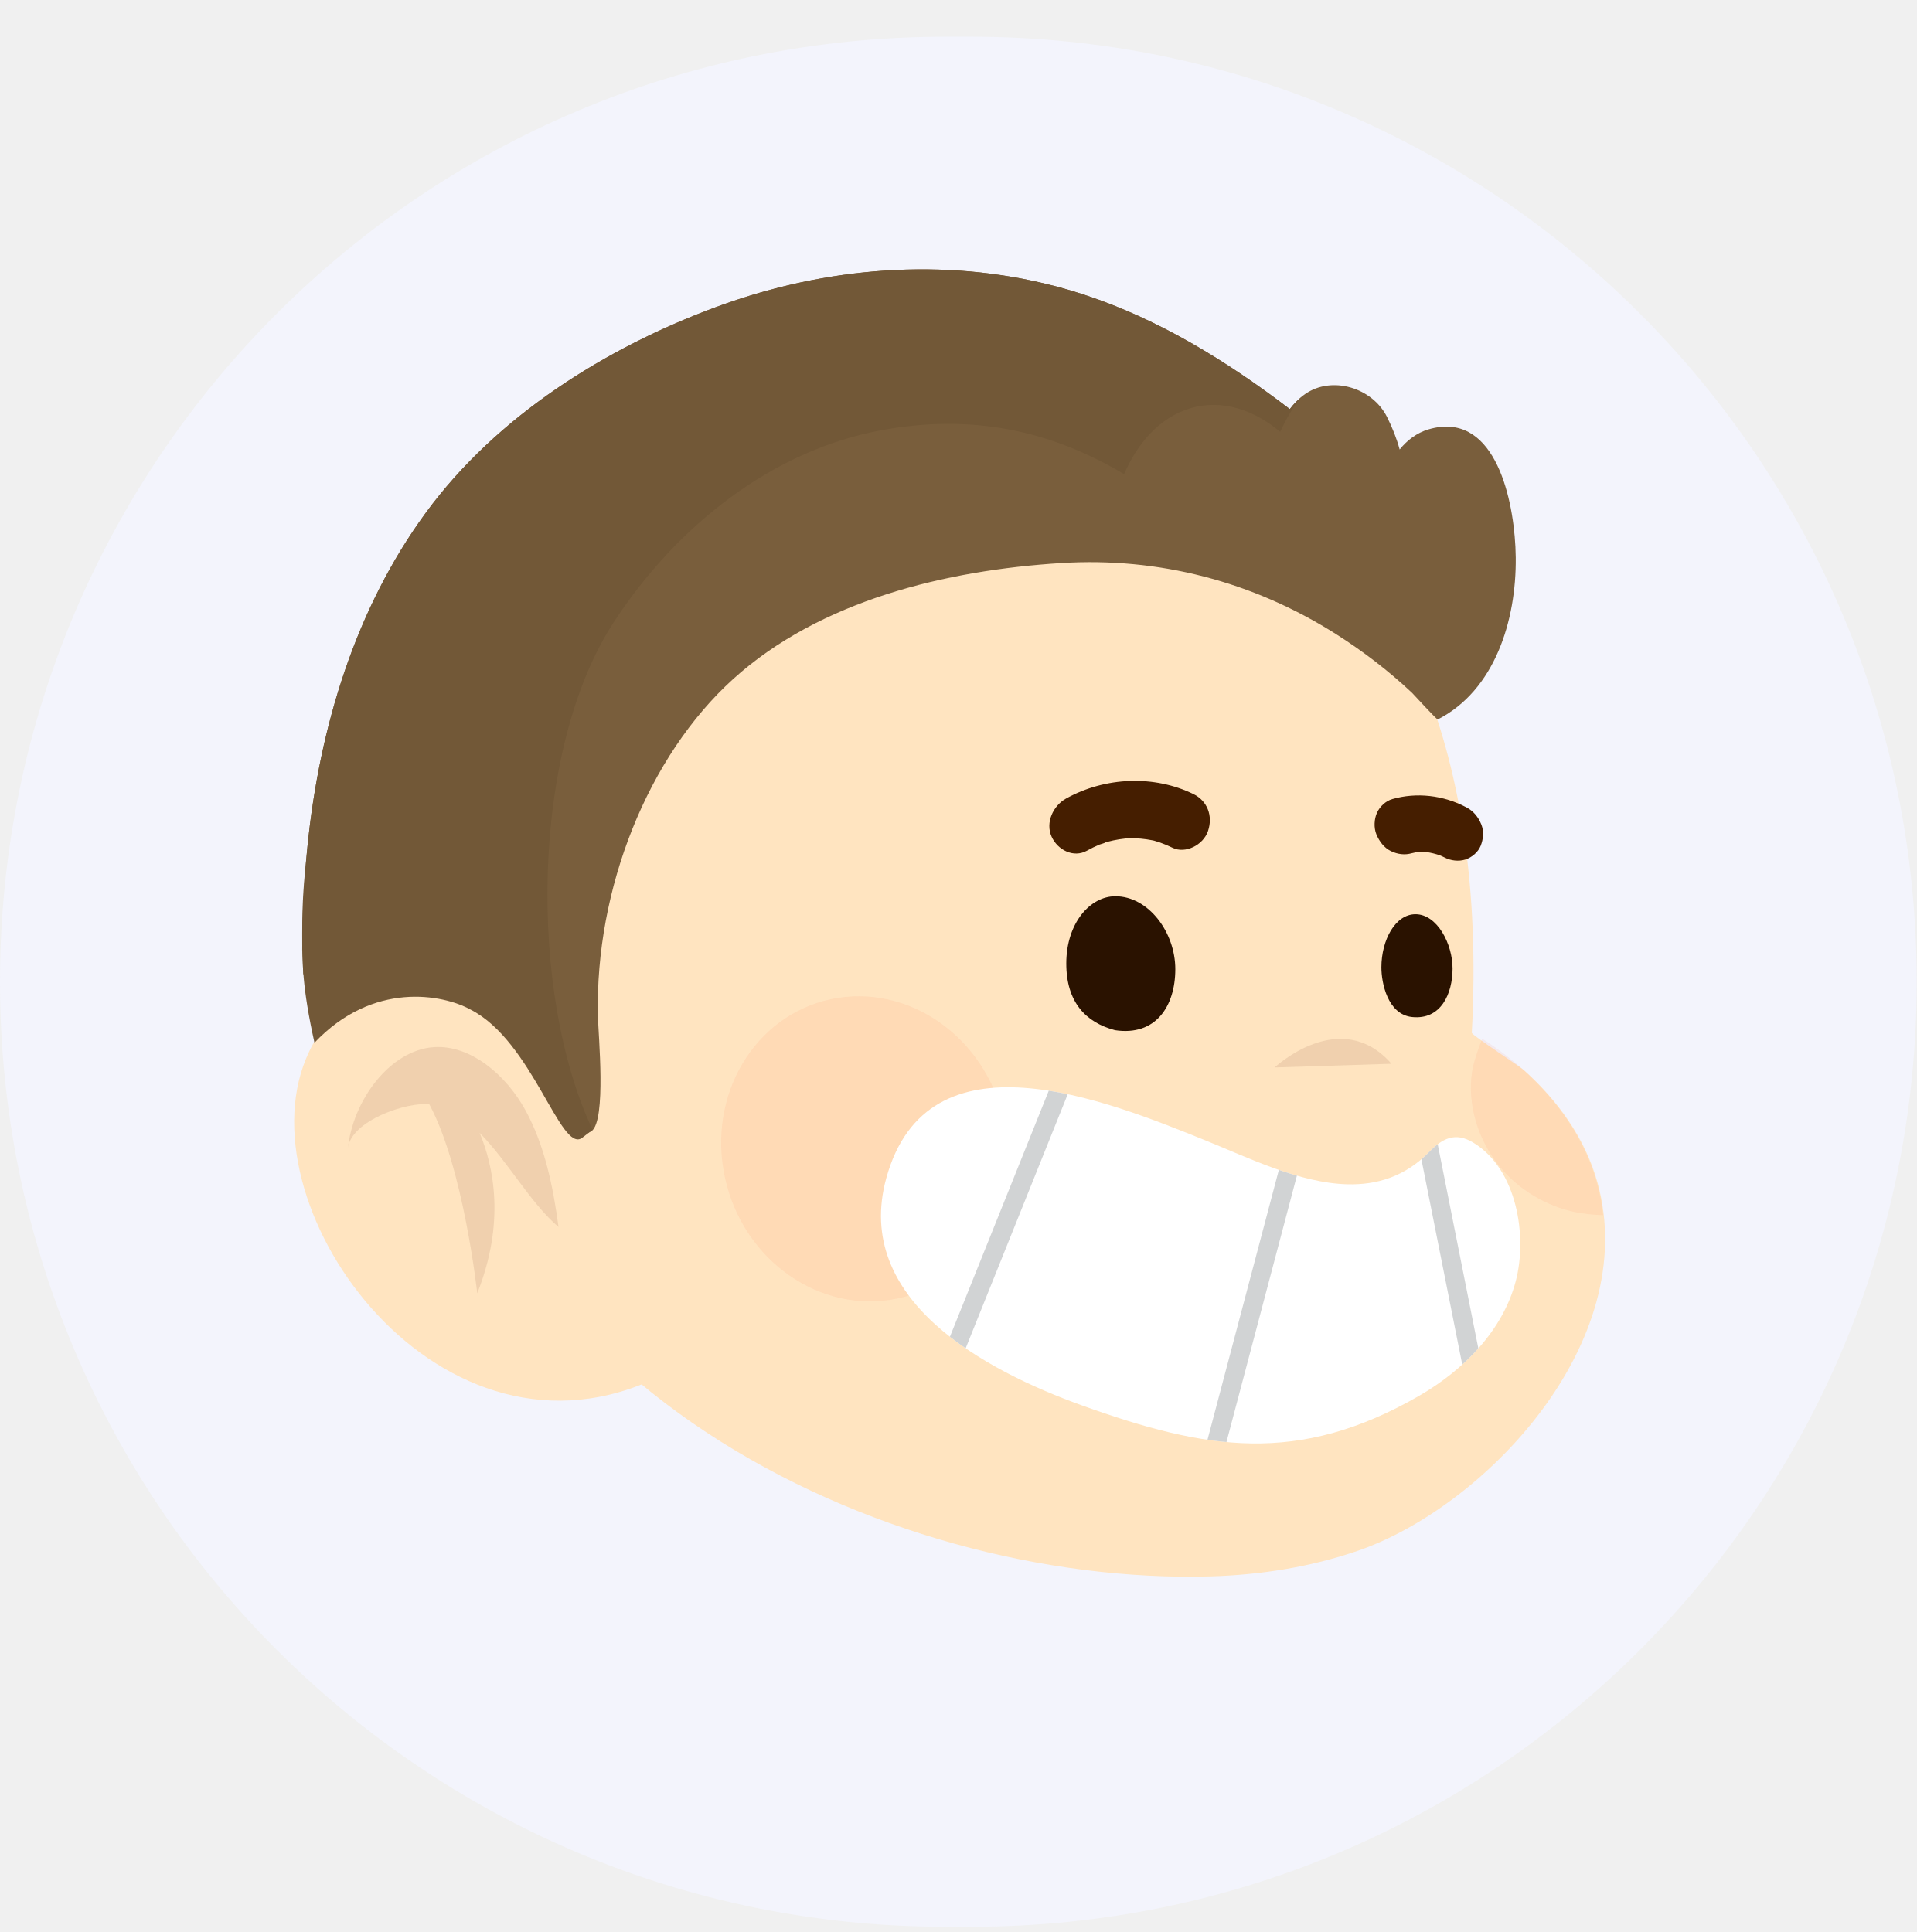
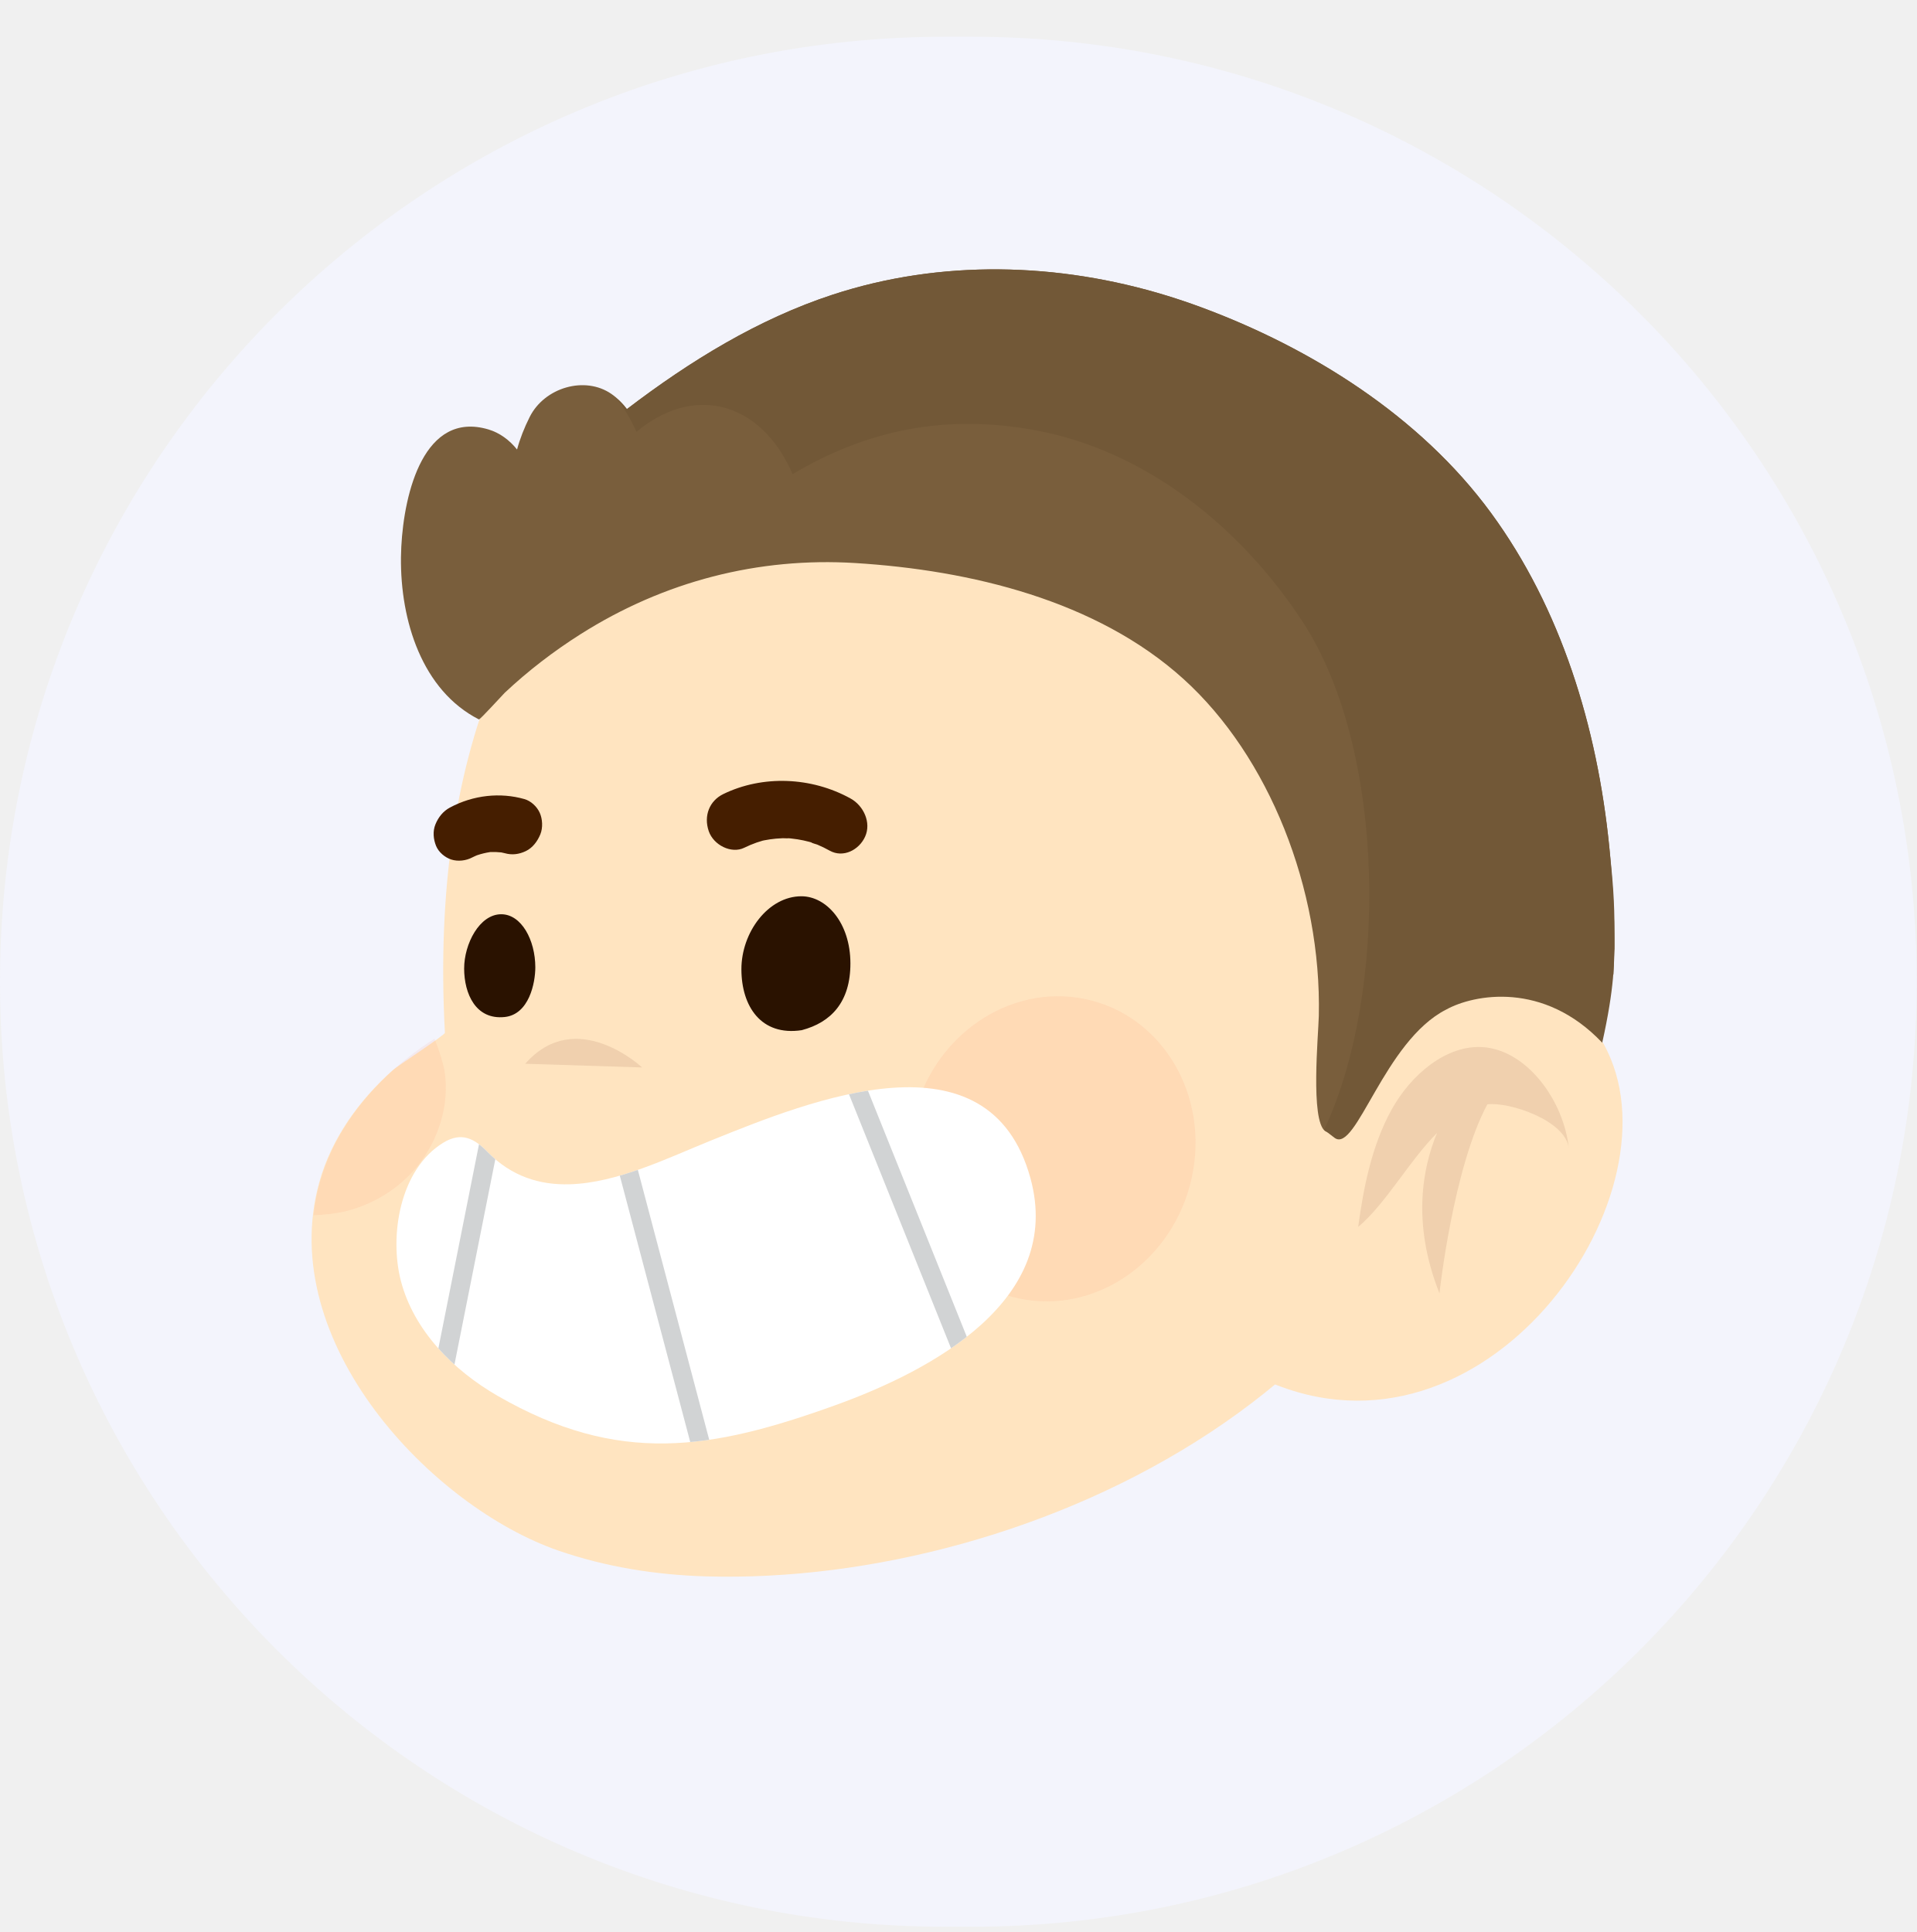
<svg xmlns="http://www.w3.org/2000/svg" width="365" height="368" viewBox="0 0 365 368" fill="none">
-   <rect y="7" width="365" height="360" rx="180" fill="#F3F4FC" />
-   <path d="M207.203 73.395C207.203 73.395 286.272 85.597 280.276 196.723C280.255 197.135 289.419 203.136 290.136 203.777C296.526 209.477 301.888 216.777 304.232 225.317C312.58 255.726 282.734 287.059 258.597 295.376C249.582 298.482 240.053 299.99 230.505 300.264C168.435 302.047 86.259 263.137 82.038 187.148C81.887 184.422 81.85 181.693 81.921 178.97C82.295 164.541 85.826 150.49 91.147 137.442C91.145 137.443 125.689 52.933 207.203 73.395Z" fill="#FFE4C0" />
+   <rect width="365" height="360" rx="180" transform="matrix(-1 0 0 1 365 7)" fill="#F3F4FC" />
+   <path d="M157.797 73.395C157.797 73.395 78.728 85.597 84.724 196.723C84.746 197.135 75.581 203.136 74.864 203.777C68.474 209.477 63.112 216.777 60.768 225.317C52.42 255.726 82.266 287.059 106.403 295.376C115.418 298.482 124.947 299.99 134.495 300.264C196.565 302.047 278.741 263.137 282.962 187.148C283.113 184.422 283.15 181.693 283.079 178.97C282.705 164.541 279.174 150.49 273.853 137.442C273.855 137.443 239.311 52.933 157.797 73.395Z" fill="#FFE4C0" />
  <g style="mix-blend-mode:multiply" opacity="0.5">
-     <path d="M282.259 197.855C281.412 199.924 280.568 202.568 280.334 204.081C279.337 210.57 281.599 217.28 285.509 222.111C289.221 226.698 294.513 229.68 299.632 230.814C301.36 231.197 303.451 231.397 305.281 231.462C303.303 212.656 287.816 201.331 282.259 197.855Z" fill="#FFE7E2" />
+     <path d="M82.741 197.855C83.588 199.924 84.432 202.568 84.666 204.081C85.663 210.57 83.401 217.28 79.491 222.111C75.779 226.698 70.487 229.68 65.368 230.814C63.64 231.197 61.549 231.397 59.719 231.462C61.697 212.656 77.184 201.331 82.741 197.855Z" fill="#FFE7E2" />
  </g>
  <g style="mix-blend-mode:multiply" opacity="0.5">
-     <path d="M170.893 247.336C185.541 244.256 194.595 228.993 191.117 213.246C187.639 197.498 172.945 187.229 158.298 190.309C143.65 193.389 134.595 208.652 138.073 224.4C141.552 240.147 156.245 250.416 170.893 247.336Z" fill="#FFE7E2" />
+     <path d="M194.107 247.336C179.459 244.256 170.405 228.993 173.883 213.246C177.361 197.498 192.055 187.229 206.702 190.309C221.35 193.389 230.405 208.652 226.927 224.4C223.448 240.147 208.755 250.416 194.107 247.336Z" fill="#FFE7E2" />
  </g>
-   <path opacity="0.3" d="M242.725 203.325C242.725 203.325 255.267 191.554 264.978 202.621Z" fill="#CBA284" />
-   <path d="M125.769 262.102C84.219 282.659 46.268 230.76 58.268 201.668C65.924 183.112 88.423 181.723 101.521 198.723C109.251 208.756 115.522 221.571 119.099 233.825" fill="#FFE4C0" />
-   <path opacity="0.3" d="M91.343 215.797C96.718 221.207 101.052 229.223 106.359 233.702C105.356 226.227 103.767 218.244 100.079 211.502C96.335 204.654 89.548 199.003 82.659 199.451C74.122 200.006 67.124 209.837 66.251 218.765C66.773 213.422 77.615 209.833 81.76 210.349C88.289 222.474 90.882 246.347 90.882 246.347C96.241 232.849 94.017 222.217 91.343 215.797Z" fill="#CBA284" />
-   <path d="M223.814 184.636C223.8 191.679 220.07 197.395 212.326 196.224C206.751 194.751 203.04 190.874 203.054 183.488C203.07 175.749 207.639 170.727 212.376 170.718C218.708 170.706 223.828 177.592 223.814 184.636Z" fill="#2A1200" />
-   <path d="M276.612 184.509C276.603 189.23 274.436 194.3 268.893 193.717C264.241 193.228 263.053 187.203 263.059 184.237C263.069 179.05 265.704 174.149 269.547 174.142C273.681 174.134 276.621 179.788 276.612 184.509Z" fill="#2A1200" />
-   <path d="M227.282 151.26C219.814 147.611 210.486 147.951 202.998 152.111C200.584 153.452 199.025 156.658 200.262 159.377C201.405 161.891 204.417 163.469 207.002 162.03C207.777 161.599 208.568 161.207 209.383 160.869C209.636 160.764 210.288 160.638 210.541 160.446C210.659 160.411 210.774 160.377 210.894 160.345C211.631 160.149 212.376 159.991 213.125 159.87C213.555 159.801 213.983 159.747 214.414 159.702C214.55 159.689 214.685 159.678 214.822 159.667C215.174 159.711 215.613 159.649 215.944 159.66C216.375 159.673 216.803 159.7 217.232 159.74C217.981 159.809 218.726 159.916 219.462 160.062C219.566 160.083 219.666 160.105 219.769 160.128C220.154 160.247 220.54 160.356 220.922 160.489C221.732 160.772 222.521 161.11 223.295 161.486C225.708 162.666 229.112 160.999 230.033 158.313C231.043 155.354 229.866 152.524 227.282 151.26Z" fill="#451E00" />
-   <path d="M279.326 153.824C274.861 151.433 269.739 150.895 265.129 152.209C263.885 152.564 262.749 153.633 262.217 154.816C261.691 155.981 261.585 157.649 262.102 158.916C262.64 160.231 263.558 161.482 264.852 162.106C266.165 162.739 267.506 162.902 268.858 162.518C269.079 162.455 269.306 162.418 269.531 162.366C270.233 162.287 270.937 162.267 271.649 162.297C272.504 162.424 273.346 162.629 274.177 162.911C274.466 163.043 274.762 163.159 275.046 163.31C276.269 163.964 277.799 164.12 279.051 163.723C280.25 163.343 281.479 162.325 281.962 161.114C282.463 159.86 282.63 158.369 282.077 157.014C281.525 155.663 280.62 154.517 279.326 153.824Z" fill="#451E00" />
-   <path d="M288.581 104.149C288.052 93.786 284.214 78.181 272.002 81.793C269.861 82.426 267.98 83.816 266.537 85.621C265.978 83.549 265.162 81.482 264.142 79.443C261.315 73.786 253.601 71.54 248.556 75.043C247.392 75.853 246.43 76.842 245.617 77.922C233.542 68.707 220.586 60.768 206.469 56.136C185.875 49.378 163.467 49.959 142.765 56.322C140.545 57.003 138.342 57.753 136.158 58.563C115.529 66.213 94.668 79.124 81.074 97.685C67.736 115.893 60.83 138.461 58.541 161.324C57.881 167.916 57.539 174.549 57.549 181.179C57.549 181.82 57.549 178.052 57.752 185.686C63.614 172.458 86.662 175.164 86.662 175.164L100.006 190.196C103.228 194.26 106.72 219.338 110.834 216.35L112.653 215.448C115.486 213.39 113.942 197.172 113.858 193.494C113.317 169.309 123.349 144.061 139.623 129.334C156.166 114.364 180.177 108.601 202.137 107.246C220.571 106.109 238.522 110.705 254.454 120.803C259.565 124.042 264.428 127.769 268.896 131.97C269.218 132.273 273.612 137.128 273.802 137.03C284.596 131.523 288.778 118.271 288.644 106.169C288.636 105.523 288.616 104.847 288.581 104.149Z" fill="#795E3C" />
-   <path d="M206.469 56.139C220.586 60.771 233.542 68.71 245.617 77.925C246.242 77.091 246.992 76.344 247.822 75.668C246.172 77.529 244.873 79.945 243.779 82.246C238.906 78.162 232.77 75.916 226.614 77.786C220.723 79.577 216.564 84.52 214.063 90.316C200.013 81.943 184.977 78.751 167.72 81.973C147.058 85.831 129.001 100.057 117.01 118.309C100.864 142.886 100.682 189.41 112.84 215.187C112.547 215.462 112.84 215.187 110.843 216.741C106.729 219.729 101.432 198.313 89.605 192.3C84.348 189.394 71.045 186.828 59.885 198.613C57.549 188.091 57.549 183.281 57.549 177.87C57.539 171.326 57.872 168.006 58.516 161.583L58.541 161.327C60.83 138.464 67.736 115.896 81.074 97.688C94.668 79.127 115.529 66.216 136.158 58.566C138.342 57.756 140.545 57.006 142.765 56.325C163.467 49.962 185.875 49.381 206.469 56.139Z" fill="#725837" />
-   <path d="M256.542 225.578C262.164 225.731 267.556 224.145 272.199 219.383C274.629 216.895 277.093 215.524 280.579 217.654C288.925 222.753 290.89 235.491 288.646 244.033C286.183 253.405 278.763 260.961 270.212 265.889C247.203 279.15 229.554 276.166 206.008 267.688C187.475 261.018 162.418 247.571 168.77 224.429C176.635 195.775 210.532 209.533 229.658 217.262C237.779 220.547 247.462 225.329 256.542 225.578Z" fill="white" />
-   <mask id="mask0_328_4898" style="mask-type:alpha" maskUnits="userSpaceOnUse" x="167" y="207" width="123" height="68">
-     <path d="M256.542 225.578C262.164 225.731 267.556 224.145 272.199 219.383C274.629 216.895 277.093 215.524 280.579 217.654C288.925 222.753 290.89 235.491 288.646 244.033C286.183 253.405 278.763 260.961 270.212 265.889C247.203 279.15 229.554 276.166 206.008 267.688C187.475 261.018 162.418 247.571 168.77 224.429C176.635 195.775 210.532 209.533 229.658 217.262C237.779 220.547 247.462 225.329 256.542 225.578Z" fill="white" />
+   <path opacity="0.3" d="M122.276 203.325C122.276 203.325 109.733 191.554 100.023 202.621L122.276 203.325Z" fill="#CBA284" />
+   <path d="M239.231 262.102C280.782 282.659 318.733 230.76 306.732 201.668C299.077 183.112 276.578 181.723 263.479 198.723C255.749 208.756 249.479 221.571 245.901 233.825" fill="#FFE4C0" />
+   <path opacity="0.3" d="M273.657 215.797C268.282 221.207 263.949 229.223 258.641 233.702C259.645 226.227 261.233 218.244 264.921 211.502C268.666 204.654 275.452 199.003 282.341 199.451C290.879 200.006 297.876 209.837 298.75 218.765C298.228 213.422 287.385 209.833 283.24 210.349C276.711 222.474 274.118 246.347 274.118 246.347C268.759 232.849 270.984 222.217 273.657 215.797Z" fill="#CBA284" />
+   <path d="M141.186 184.636C141.2 191.679 144.929 197.395 152.674 196.224C158.249 194.751 161.96 190.874 161.945 183.488C161.93 175.749 157.361 170.727 152.624 170.718C146.291 170.706 141.172 177.592 141.186 184.636Z" fill="#2A1200" />
+   <path d="M88.388 184.509C88.397 189.23 90.563 194.3 96.107 193.717C100.759 193.228 101.947 187.203 101.941 184.237C101.931 179.05 99.296 174.149 95.452 174.142C91.318 174.134 88.378 179.788 88.388 184.509Z" fill="#2A1200" />
+   <path d="M137.718 151.26C145.185 147.611 154.513 147.951 162.001 152.111C164.416 153.452 165.975 156.658 164.737 159.377C163.595 161.891 160.582 163.469 157.997 162.03C157.222 161.599 156.431 161.207 155.617 160.869C155.363 160.764 154.712 160.638 154.459 160.446C154.341 160.411 154.225 160.377 154.106 160.345C153.368 160.149 152.624 159.991 151.874 159.87C151.445 159.801 151.016 159.747 150.586 159.702C150.45 159.689 150.315 159.678 150.177 159.667C149.825 159.711 149.386 159.649 149.056 159.66C148.625 159.673 148.197 159.7 147.767 159.74C147.018 159.809 146.273 159.916 145.537 160.062C145.434 160.083 145.333 160.105 145.231 160.128C144.846 160.247 144.459 160.356 144.078 160.489C143.267 160.772 142.478 161.11 141.705 161.486C139.292 162.666 135.888 160.999 134.967 158.313C133.957 155.354 135.133 152.524 137.718 151.26Z" fill="#451E00" />
+   <path d="M85.673 153.824C90.138 151.433 95.26 150.895 99.871 152.209C101.115 152.564 102.25 153.633 102.783 154.816C103.308 155.981 103.415 157.649 102.898 158.916C102.36 160.231 101.441 161.482 100.147 162.106C98.835 162.739 97.493 162.902 96.142 162.518C95.92 162.455 95.694 162.418 95.468 162.366C94.767 162.287 94.062 162.267 93.351 162.297C92.496 162.424 91.654 162.629 90.823 162.911C90.533 163.043 90.237 163.159 89.954 163.31C88.731 163.964 87.201 164.12 85.949 163.723C84.75 163.343 83.52 162.325 83.037 161.114C82.537 159.86 82.369 158.369 82.923 157.014C83.474 155.663 84.38 154.517 85.673 153.824Z" fill="#451E00" />
+   <path d="M76.419 104.149C76.948 93.786 80.786 78.181 92.998 81.793C95.139 82.426 97.02 83.816 98.463 85.621C99.022 83.549 99.838 81.482 100.858 79.443C103.685 73.786 111.399 71.54 116.444 75.043C117.608 75.853 118.57 76.842 119.383 77.922C131.458 68.707 144.414 60.768 158.531 56.136C179.125 49.378 201.533 49.959 222.235 56.322C224.455 57.003 226.658 57.753 228.842 58.563C249.471 66.213 270.332 79.124 283.926 97.685C297.264 115.893 304.17 138.461 306.459 161.324C307.119 167.916 307.461 174.549 307.451 181.179C307.451 181.82 307.451 178.052 307.248 185.686C301.386 172.458 278.338 175.164 278.338 175.164L264.994 190.196C261.772 194.26 258.28 219.338 254.166 216.35L252.347 215.448C249.514 213.39 251.058 197.172 251.142 193.494C251.683 169.309 241.651 144.061 225.377 129.334C208.834 114.364 184.823 108.601 162.863 107.246C144.429 106.109 126.478 110.705 110.546 120.803C105.435 124.042 100.572 127.769 96.104 131.97C95.782 132.273 91.388 137.128 91.198 137.03C80.404 131.523 76.222 118.271 76.356 106.169C76.364 105.523 76.384 104.847 76.419 104.149Z" fill="#795E3C" />
+   <path d="M158.531 56.139C144.414 60.771 131.458 68.71 119.383 77.925C118.758 77.091 118.008 76.344 117.178 75.668C118.828 77.529 120.127 79.945 121.221 82.246C126.094 78.162 132.23 75.916 138.386 77.786C144.277 79.577 148.436 84.52 150.937 90.316C164.987 81.943 180.023 78.751 197.28 81.973C217.942 85.831 235.999 100.057 247.99 118.309C264.136 142.886 264.318 189.41 252.16 215.187C252.453 215.462 252.16 215.187 254.157 216.741C258.271 219.729 263.568 198.313 275.395 192.3C280.652 189.394 293.955 186.828 305.115 198.613C307.451 188.091 307.451 183.281 307.451 177.87C307.461 171.326 307.128 168.006 306.484 161.583L306.459 161.327C304.17 138.464 297.264 115.896 283.926 97.688C270.332 79.127 249.471 66.216 228.842 58.566C226.658 57.756 224.455 57.006 222.235 56.325C201.533 49.962 179.125 49.381 158.531 56.139Z" fill="#725837" />
+   <path d="M108.459 225.578C102.836 225.731 97.445 224.145 92.801 219.383C90.372 216.895 87.908 215.524 84.422 217.654C76.076 222.753 74.111 235.491 76.354 244.033C78.817 253.405 86.237 260.961 94.788 265.889C117.798 279.15 135.447 276.166 158.992 267.688C177.526 261.018 202.582 247.571 196.231 224.429C188.366 195.775 154.468 209.533 135.342 217.262C127.221 220.547 117.539 225.329 108.459 225.578Z" fill="white" />
+   <mask id="mask0_328_4898" style="mask-type:alpha" maskUnits="userSpaceOnUse" x="75" y="207" width="123" height="68">
+     <path d="M108.458 225.578C102.836 225.731 97.444 224.145 92.801 219.383C90.371 216.895 87.907 215.524 84.421 217.654C76.075 222.753 74.11 235.491 76.354 244.033C78.817 253.405 86.237 260.961 94.788 265.889C117.797 279.15 135.446 276.166 158.992 267.688C177.525 261.018 202.582 247.571 196.23 224.429C188.365 195.775 154.468 209.533 135.342 217.262C127.221 220.547 117.538 225.329 108.458 225.578Z" fill="white" />
  </mask>
  <g mask="url(#mask0_328_4898)">
-     <path fill-rule="evenodd" clip-rule="evenodd" d="M179.776 257.405L203.864 197.428L207.217 198.739L183.129 258.716L179.776 257.405ZM229.271 276.784L245.909 213.85L249.398 214.748L232.761 277.682L229.271 276.784ZM278.789 261.589L269.609 215.449L273.148 214.763L282.328 260.903L278.789 261.589Z" fill="#D1D3D4" />
+     <path fill-rule="evenodd" clip-rule="evenodd" d="M185.224 257.405L161.136 197.428L157.783 198.739L181.871 258.716L185.224 257.405ZM135.729 276.784L119.091 213.85L115.602 214.748L132.239 277.682L135.729 276.784ZM86.211 261.589L95.391 215.449L91.852 214.763L82.671 260.903L86.211 261.589Z" fill="#D1D3D4" />
  </g>
</svg>
